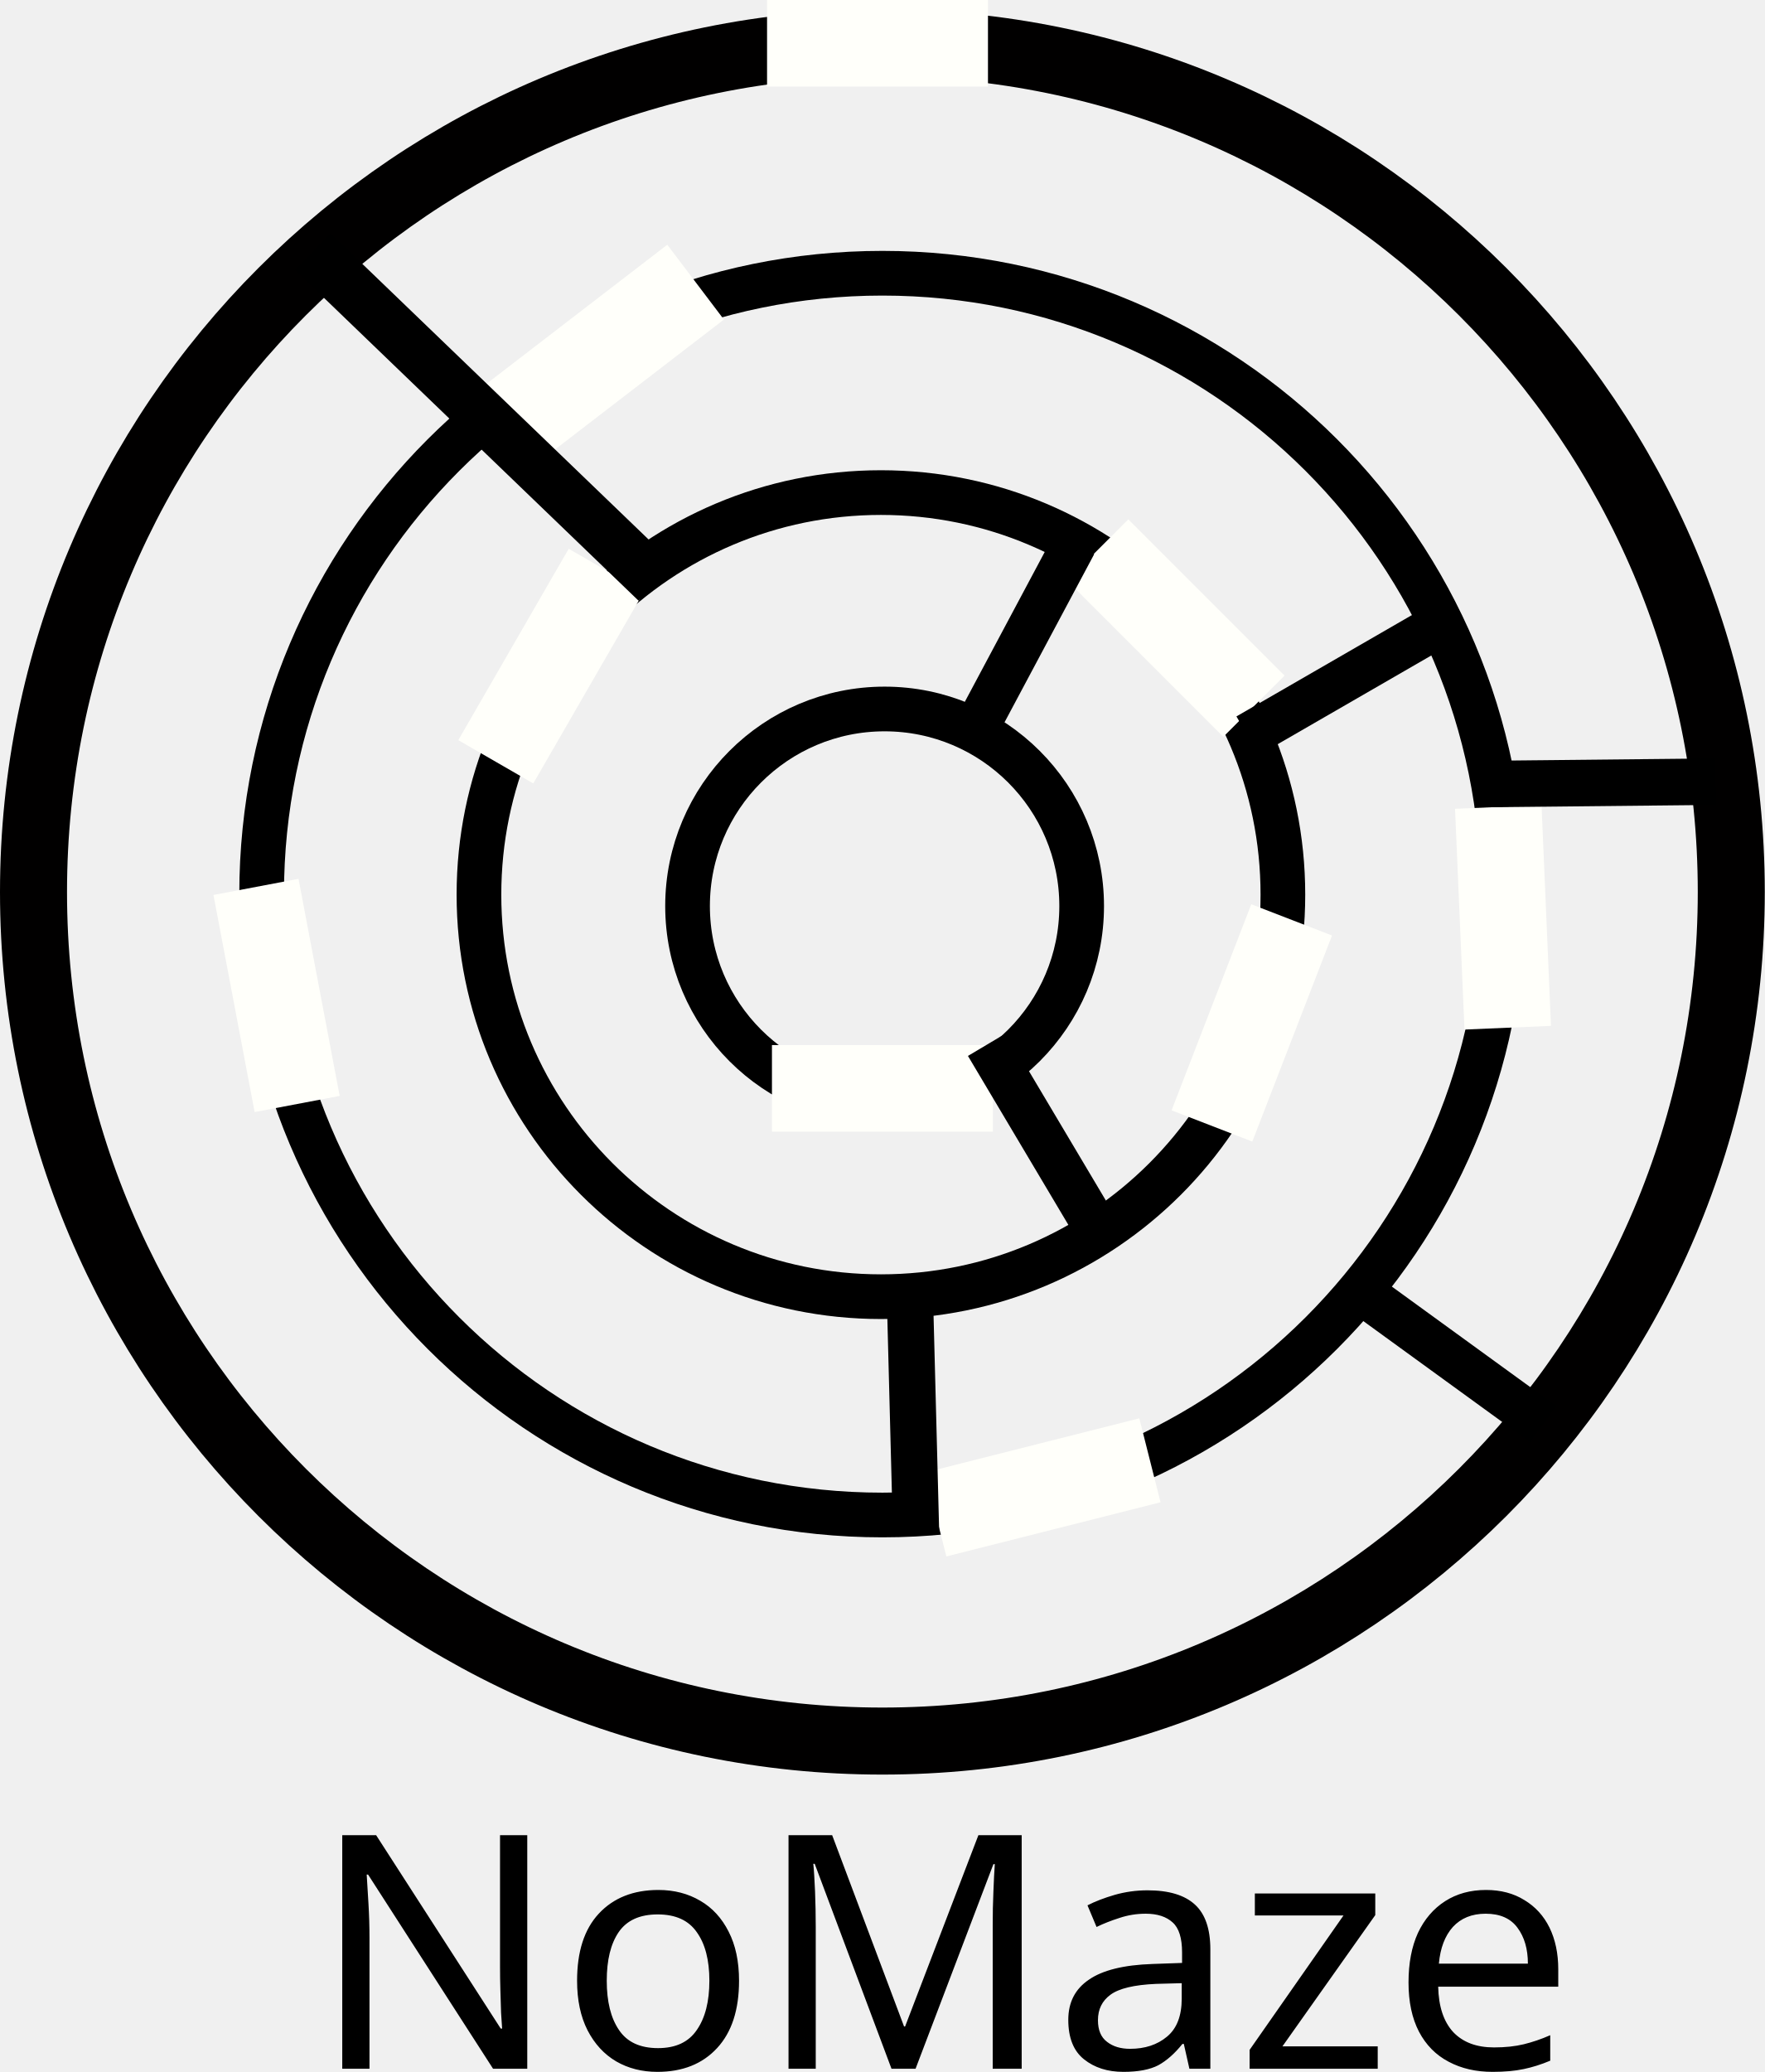
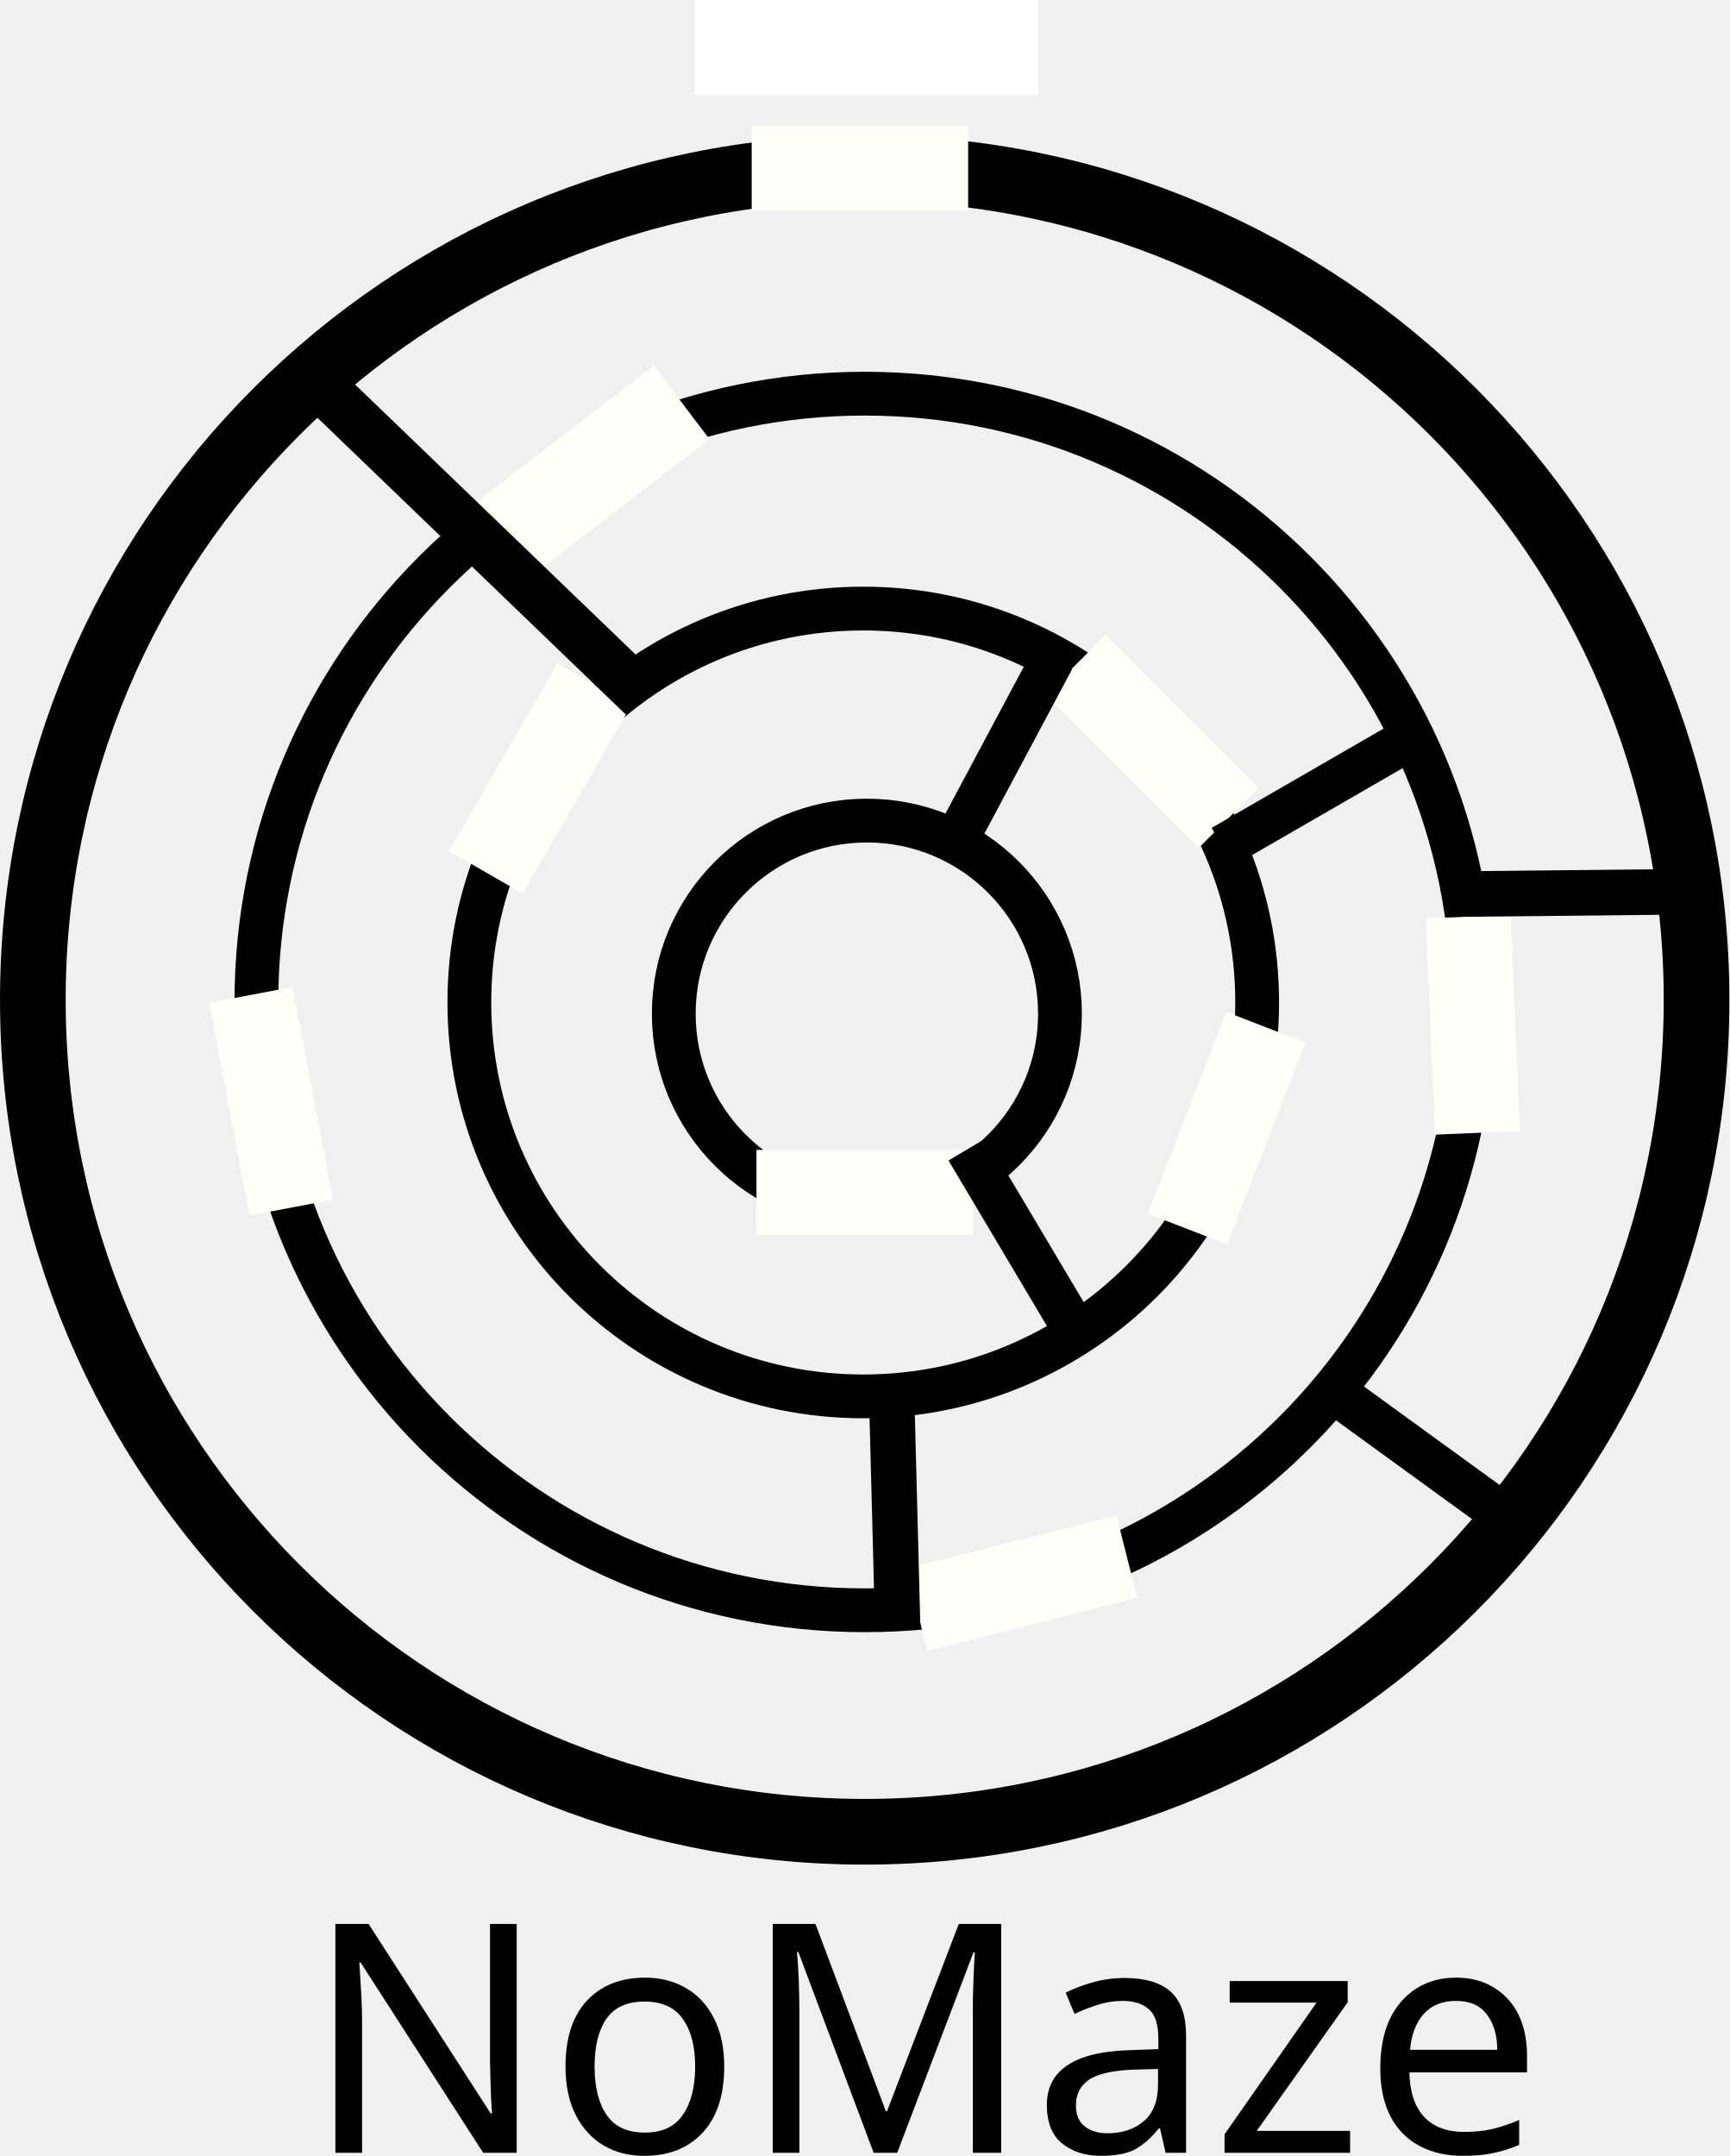
- <svg xmlns="http://www.w3.org/2000/svg" width="298.584" height="350.492" viewBox="0 0 79 92.734" version="1.1" id="svg6849">
+ <svg xmlns="http://www.w3.org/2000/svg" width="298.584" height="372.241" viewBox="0 0 79 98.489" version="1.1" id="svg6849">
  <defs id="defs6843" />
-   <g id="layer1" transform="translate(-67.08906,-153.3231)">
+   <g id="layer1" transform="translate(-67.08906,-147.5686)">
    <circle style="opacity:1;fill:none;fill-opacity:1;fill-rule:nonzero;stroke:#010000;stroke-width:3;stroke-linecap:round;stroke-linejoin:round;stroke-miterlimit:4;stroke-dasharray:none;stroke-dashoffset:0;stroke-opacity:1" id="path7394" cx="106.589" cy="193.246" r="38" />
    <circle style="opacity:1;fill:none;fill-opacity:1;fill-rule:nonzero;stroke:#000000;stroke-width:2;stroke-linecap:round;stroke-linejoin:round;stroke-miterlimit:4;stroke-dasharray:none;stroke-dashoffset:0;stroke-opacity:1" id="path7394-5" cx="106.589" cy="193.34" r="27.788" />
    <circle style="opacity:1;fill:none;fill-opacity:1;fill-rule:nonzero;stroke:#000000;stroke-width:2;stroke-linecap:round;stroke-linejoin:round;stroke-miterlimit:4;stroke-dasharray:none;stroke-dashoffset:0;stroke-opacity:1" id="path7394-5-4" cx="106.523" cy="193.363" r="17.994" />
    <circle style="opacity:1;fill:none;fill-opacity:1;fill-rule:nonzero;stroke:#000000;stroke-width:2;stroke-linecap:round;stroke-linejoin:round;stroke-miterlimit:4;stroke-dasharray:none;stroke-dashoffset:0;stroke-opacity:1" id="path7394-5-4-6" cx="106.688" cy="193.875" r="8.821" />
    <rect style="opacity:1;fill:#fffffa;fill-opacity:1;fill-rule:nonzero;stroke:none;stroke-width:0.979;stroke-linecap:round;stroke-linejoin:round;stroke-miterlimit:4;stroke-dasharray:none;stroke-dashoffset:0;stroke-opacity:1" id="rect7492" width="9.889" height="3.875" x="101.426" y="153.323" />
    <rect style="opacity:1;fill:#fffffa;fill-opacity:1;fill-rule:nonzero;stroke:none;stroke-width:0.979;stroke-linecap:round;stroke-linejoin:round;stroke-miterlimit:4;stroke-dasharray:none;stroke-dashoffset:0;stroke-opacity:1" id="rect7492-3" width="9.889" height="3.875" x="101.645" y="200.096" />
    <rect style="opacity:1;fill:#fffffa;fill-opacity:1;fill-rule:nonzero;stroke:none;stroke-width:0.979;stroke-linecap:round;stroke-linejoin:round;stroke-miterlimit:4;stroke-dasharray:none;stroke-dashoffset:0;stroke-opacity:1" id="rect7492-7" width="9.889" height="3.875" x="208.006" y="41.698" transform="rotate(45)" />
    <rect style="opacity:1;fill:#fffffa;fill-opacity:1;fill-rule:nonzero;stroke:none;stroke-width:0.979;stroke-linecap:round;stroke-linejoin:round;stroke-miterlimit:4;stroke-dasharray:none;stroke-dashoffset:0;stroke-opacity:1" id="rect7492-4" width="9.889" height="3.875" x="204.274" y="-43.14" transform="rotate(79.25991)" />
    <rect style="opacity:1;fill:#fffffa;fill-opacity:1;fill-rule:nonzero;stroke:none;stroke-width:0.979;stroke-linecap:round;stroke-linejoin:round;stroke-miterlimit:4;stroke-dasharray:none;stroke-dashoffset:0;stroke-opacity:1" id="rect7492-5" width="9.889" height="3.875" x="51.456" y="239.134" transform="rotate(-14.18889)" />
    <rect style="opacity:1;fill:#fffffa;fill-opacity:1;fill-rule:nonzero;stroke:none;stroke-width:0.979;stroke-linecap:round;stroke-linejoin:round;stroke-miterlimit:4;stroke-dasharray:none;stroke-dashoffset:0;stroke-opacity:1" id="rect7492-2" width="9.889" height="3.875" x="-204.886" y="124.007" transform="rotate(-92.44821)" />
    <rect style="opacity:1;fill:#fffffa;fill-opacity:1;fill-rule:nonzero;stroke:none;stroke-width:0.979;stroke-linecap:round;stroke-linejoin:round;stroke-miterlimit:4;stroke-dasharray:none;stroke-dashoffset:0;stroke-opacity:1" id="rect7492-54" width="9.889" height="3.875" x="-117.702" y="169.068" transform="rotate(-60.01169)" />
    <rect style="opacity:1;fill:#fffffa;fill-opacity:1;fill-rule:nonzero;stroke:none;stroke-width:1.06;stroke-linecap:round;stroke-linejoin:round;stroke-miterlimit:4;stroke-dasharray:none;stroke-dashoffset:0;stroke-opacity:1" id="rect7492-54-4" width="10.695" height="4.2" x="-32.553" y="189.334" transform="matrix(0.7926747,-0.6096449,0.6036193,0.7972727,0,0)" />
    <path style="fill:none;stroke:#000000;stroke-width:2.081;stroke-linecap:butt;stroke-linejoin:miter;stroke-miterlimit:4;stroke-dasharray:none;stroke-opacity:1" d="m 133.222,188.416 10.667,-0.109" id="path8147-3" />
    <path style="fill:none;stroke:#000000;stroke-width:2.286;stroke-linecap:butt;stroke-linejoin:miter;stroke-miterlimit:4;stroke-dasharray:none;stroke-opacity:1" d="m 81.09,164.585 15.374,14.798" id="path8147" />
    <path style="fill:none;stroke:#000000;stroke-width:2;stroke-linecap:butt;stroke-linejoin:miter;stroke-miterlimit:4;stroke-dasharray:none;stroke-opacity:1" d="m 115.188,177.654 -4.536,8.504" id="path8179" />
    <rect style="opacity:1;fill:#fffffa;fill-opacity:1;fill-rule:nonzero;stroke:none;stroke-width:0.979;stroke-linecap:round;stroke-linejoin:round;stroke-miterlimit:4;stroke-dasharray:none;stroke-dashoffset:0;stroke-opacity:1" id="rect7492-3-0" width="9.889" height="3.875" x="-146.207" y="184.737" transform="rotate(-68.84842)" />
    <path style="fill:none;stroke:#000000;stroke-width:2;stroke-linecap:butt;stroke-linejoin:miter;stroke-miterlimit:4;stroke-dasharray:none;stroke-opacity:1" d="m 111.278,200.071 5.022,8.447" id="path8196" />
    <path style="fill:none;stroke:#000000;stroke-width:2;stroke-linecap:butt;stroke-linejoin:miter;stroke-miterlimit:4;stroke-dasharray:none;stroke-opacity:1" d="m 122.937,186.253 8.402,-4.851" id="path8207" />
    <path style="fill:none;stroke:#000000;stroke-width:2;stroke-linecap:butt;stroke-linejoin:miter;stroke-miterlimit:4;stroke-dasharray:none;stroke-opacity:1" d="m 128.228,211.294 7.938,5.764" id="path8209" />
    <path style="fill:none;stroke:#000000;stroke-width:2.071;stroke-linecap:butt;stroke-linejoin:miter;stroke-miterlimit:4;stroke-dasharray:none;stroke-opacity:1" d="m 107.823,211.424 0.274,10.512" id="path8211" />
    <text xml:space="preserve" style="font-style:normal;font-variant:normal;font-weight:normal;font-stretch:normal;font-size:14.635px;line-height:1.25;font-family:UnYetgul;-inkscape-font-specification:UnYetgul;letter-spacing:0px;word-spacing:0px;fill:#000000;fill-opacity:1;stroke:none;stroke-width:0.915" x="80.988" y="245.911" id="text8274">
      <tspan id="tspan8272" x="80.988" y="245.911" style="font-style:normal;font-variant:normal;font-weight:normal;font-stretch:normal;font-family:UnYetgul;-inkscape-font-specification:UnYetgul;stroke-width:0.915">NoMaze</tspan>
    </text>
+     <rect style="opacity:1;fill:#ffffff;fill-opacity:1;fill-rule:nonzero;stroke:none;stroke-width:3;stroke-linecap:round;stroke-linejoin:round;stroke-miterlimit:4;stroke-dasharray:none;stroke-dashoffset:0;stroke-opacity:1" id="rect837" width="15.702" height="4.343" x="98.827" y="147.569" />
  </g>
</svg>
